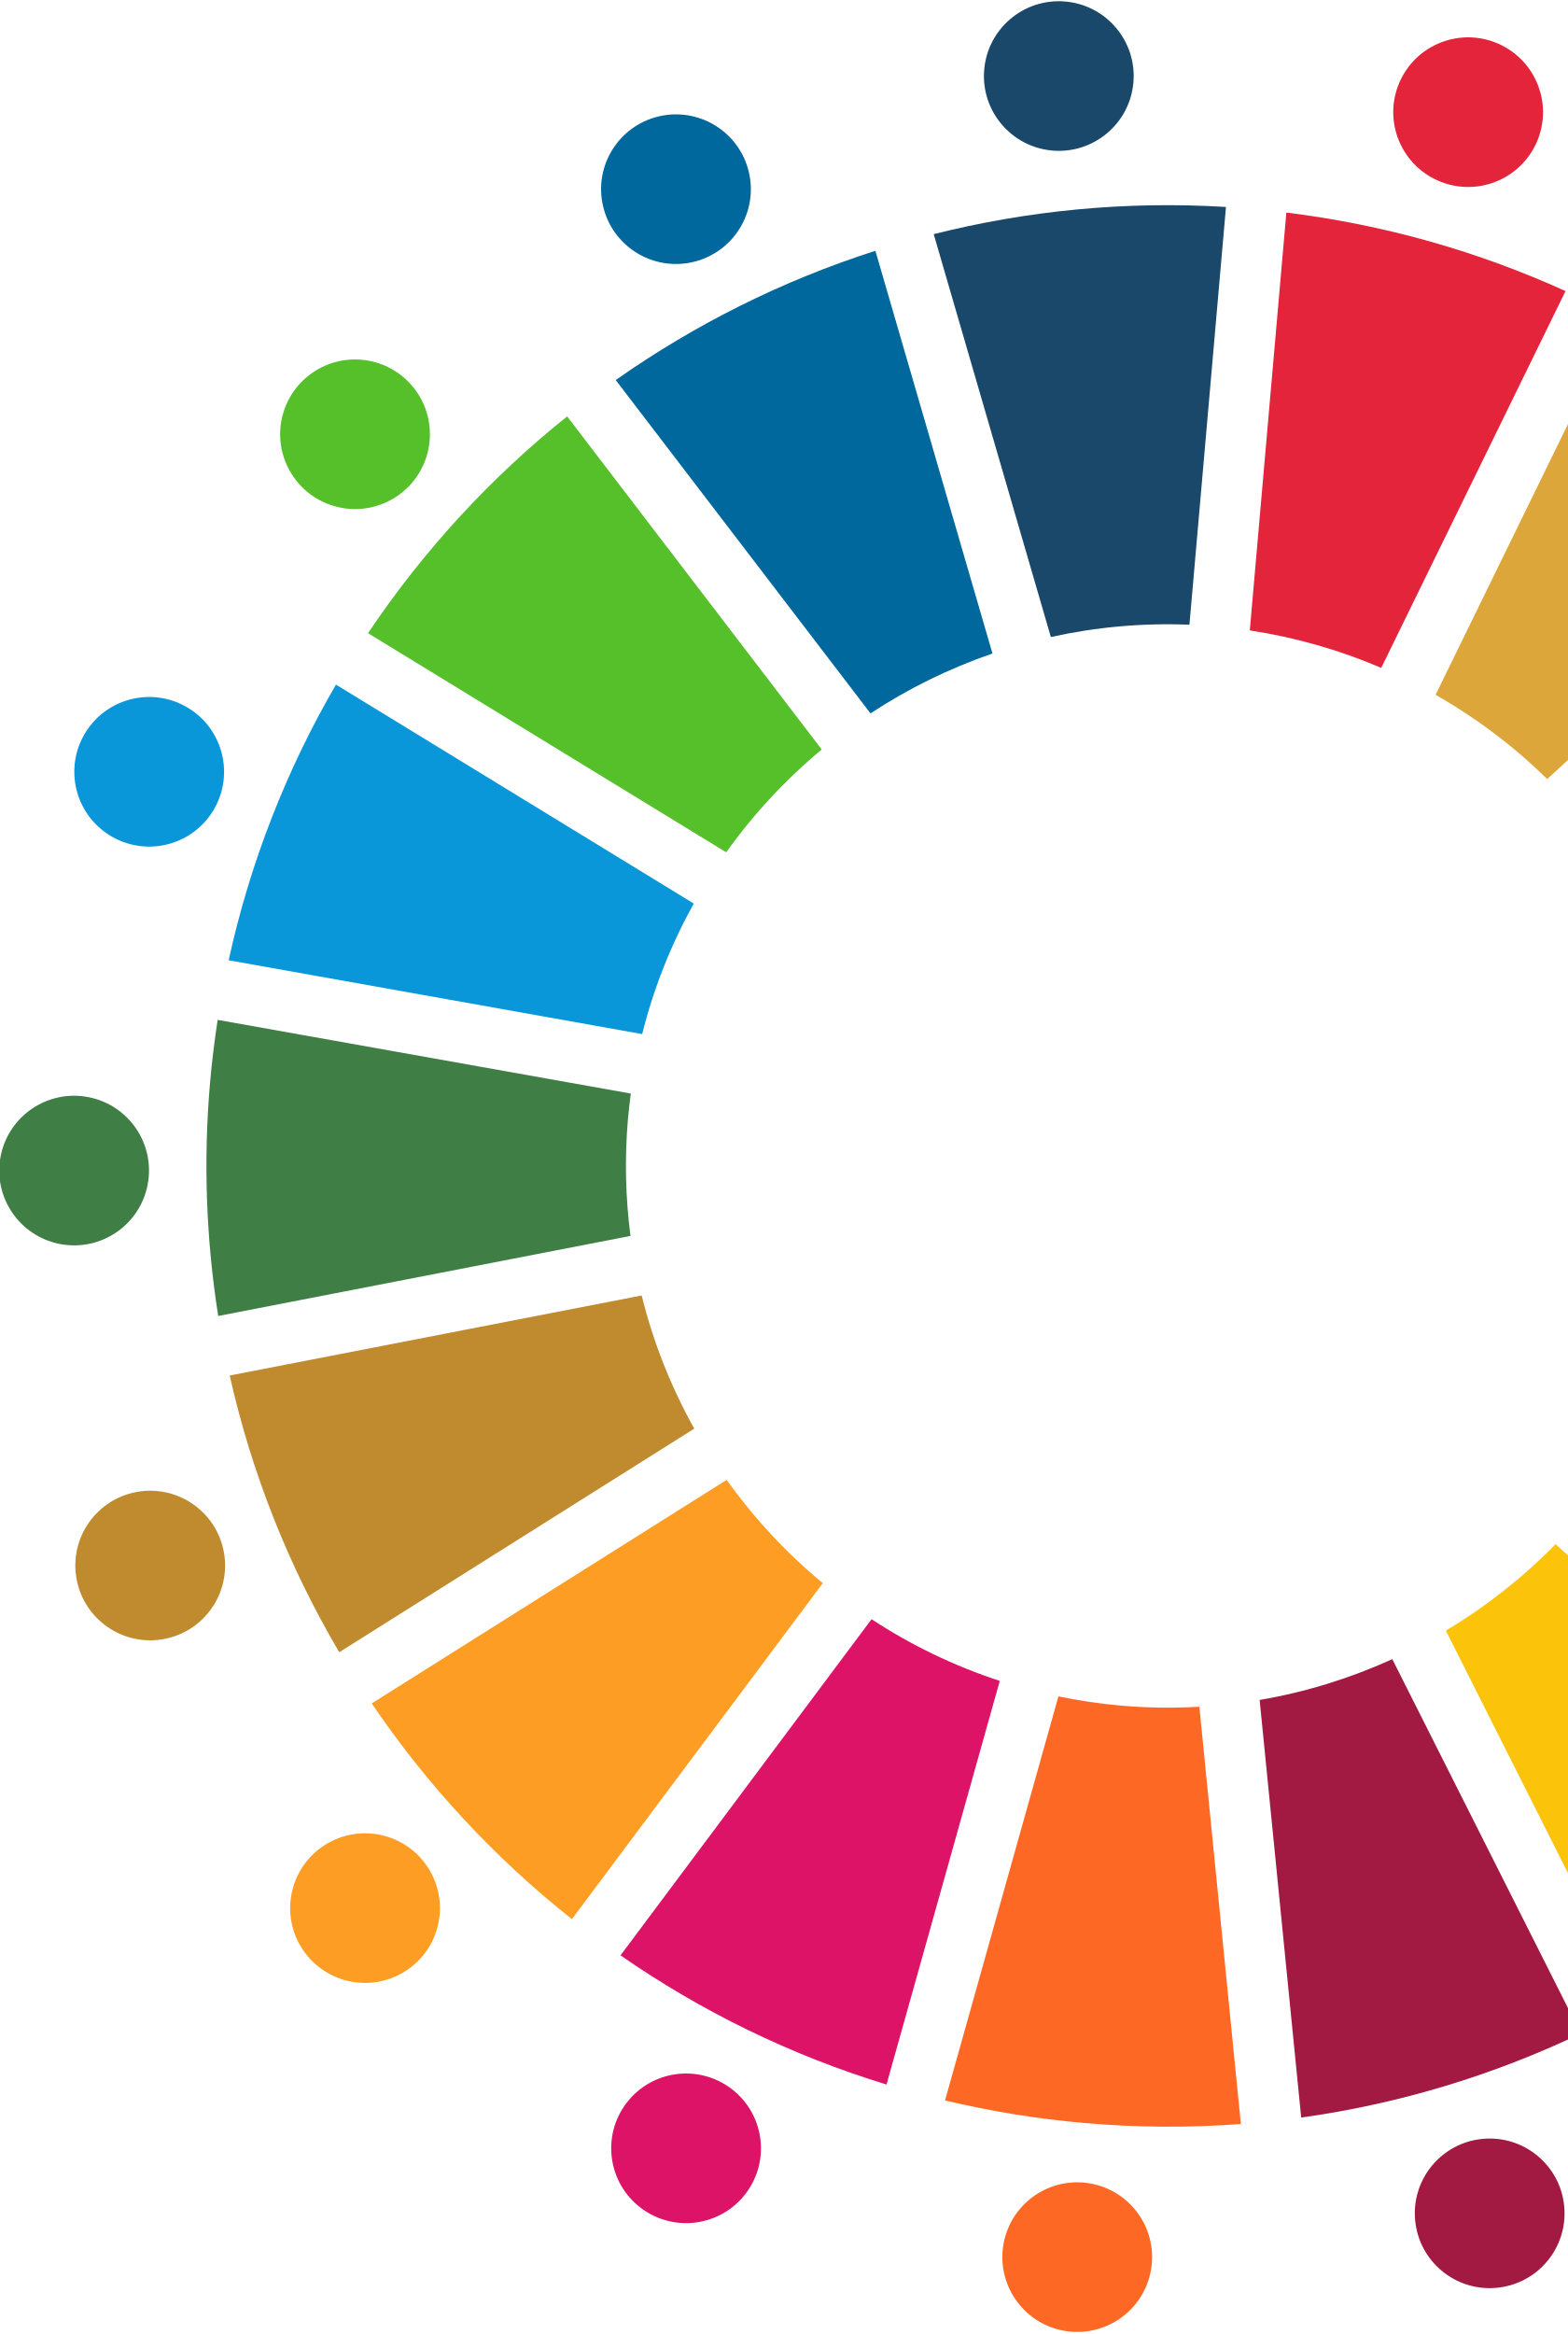
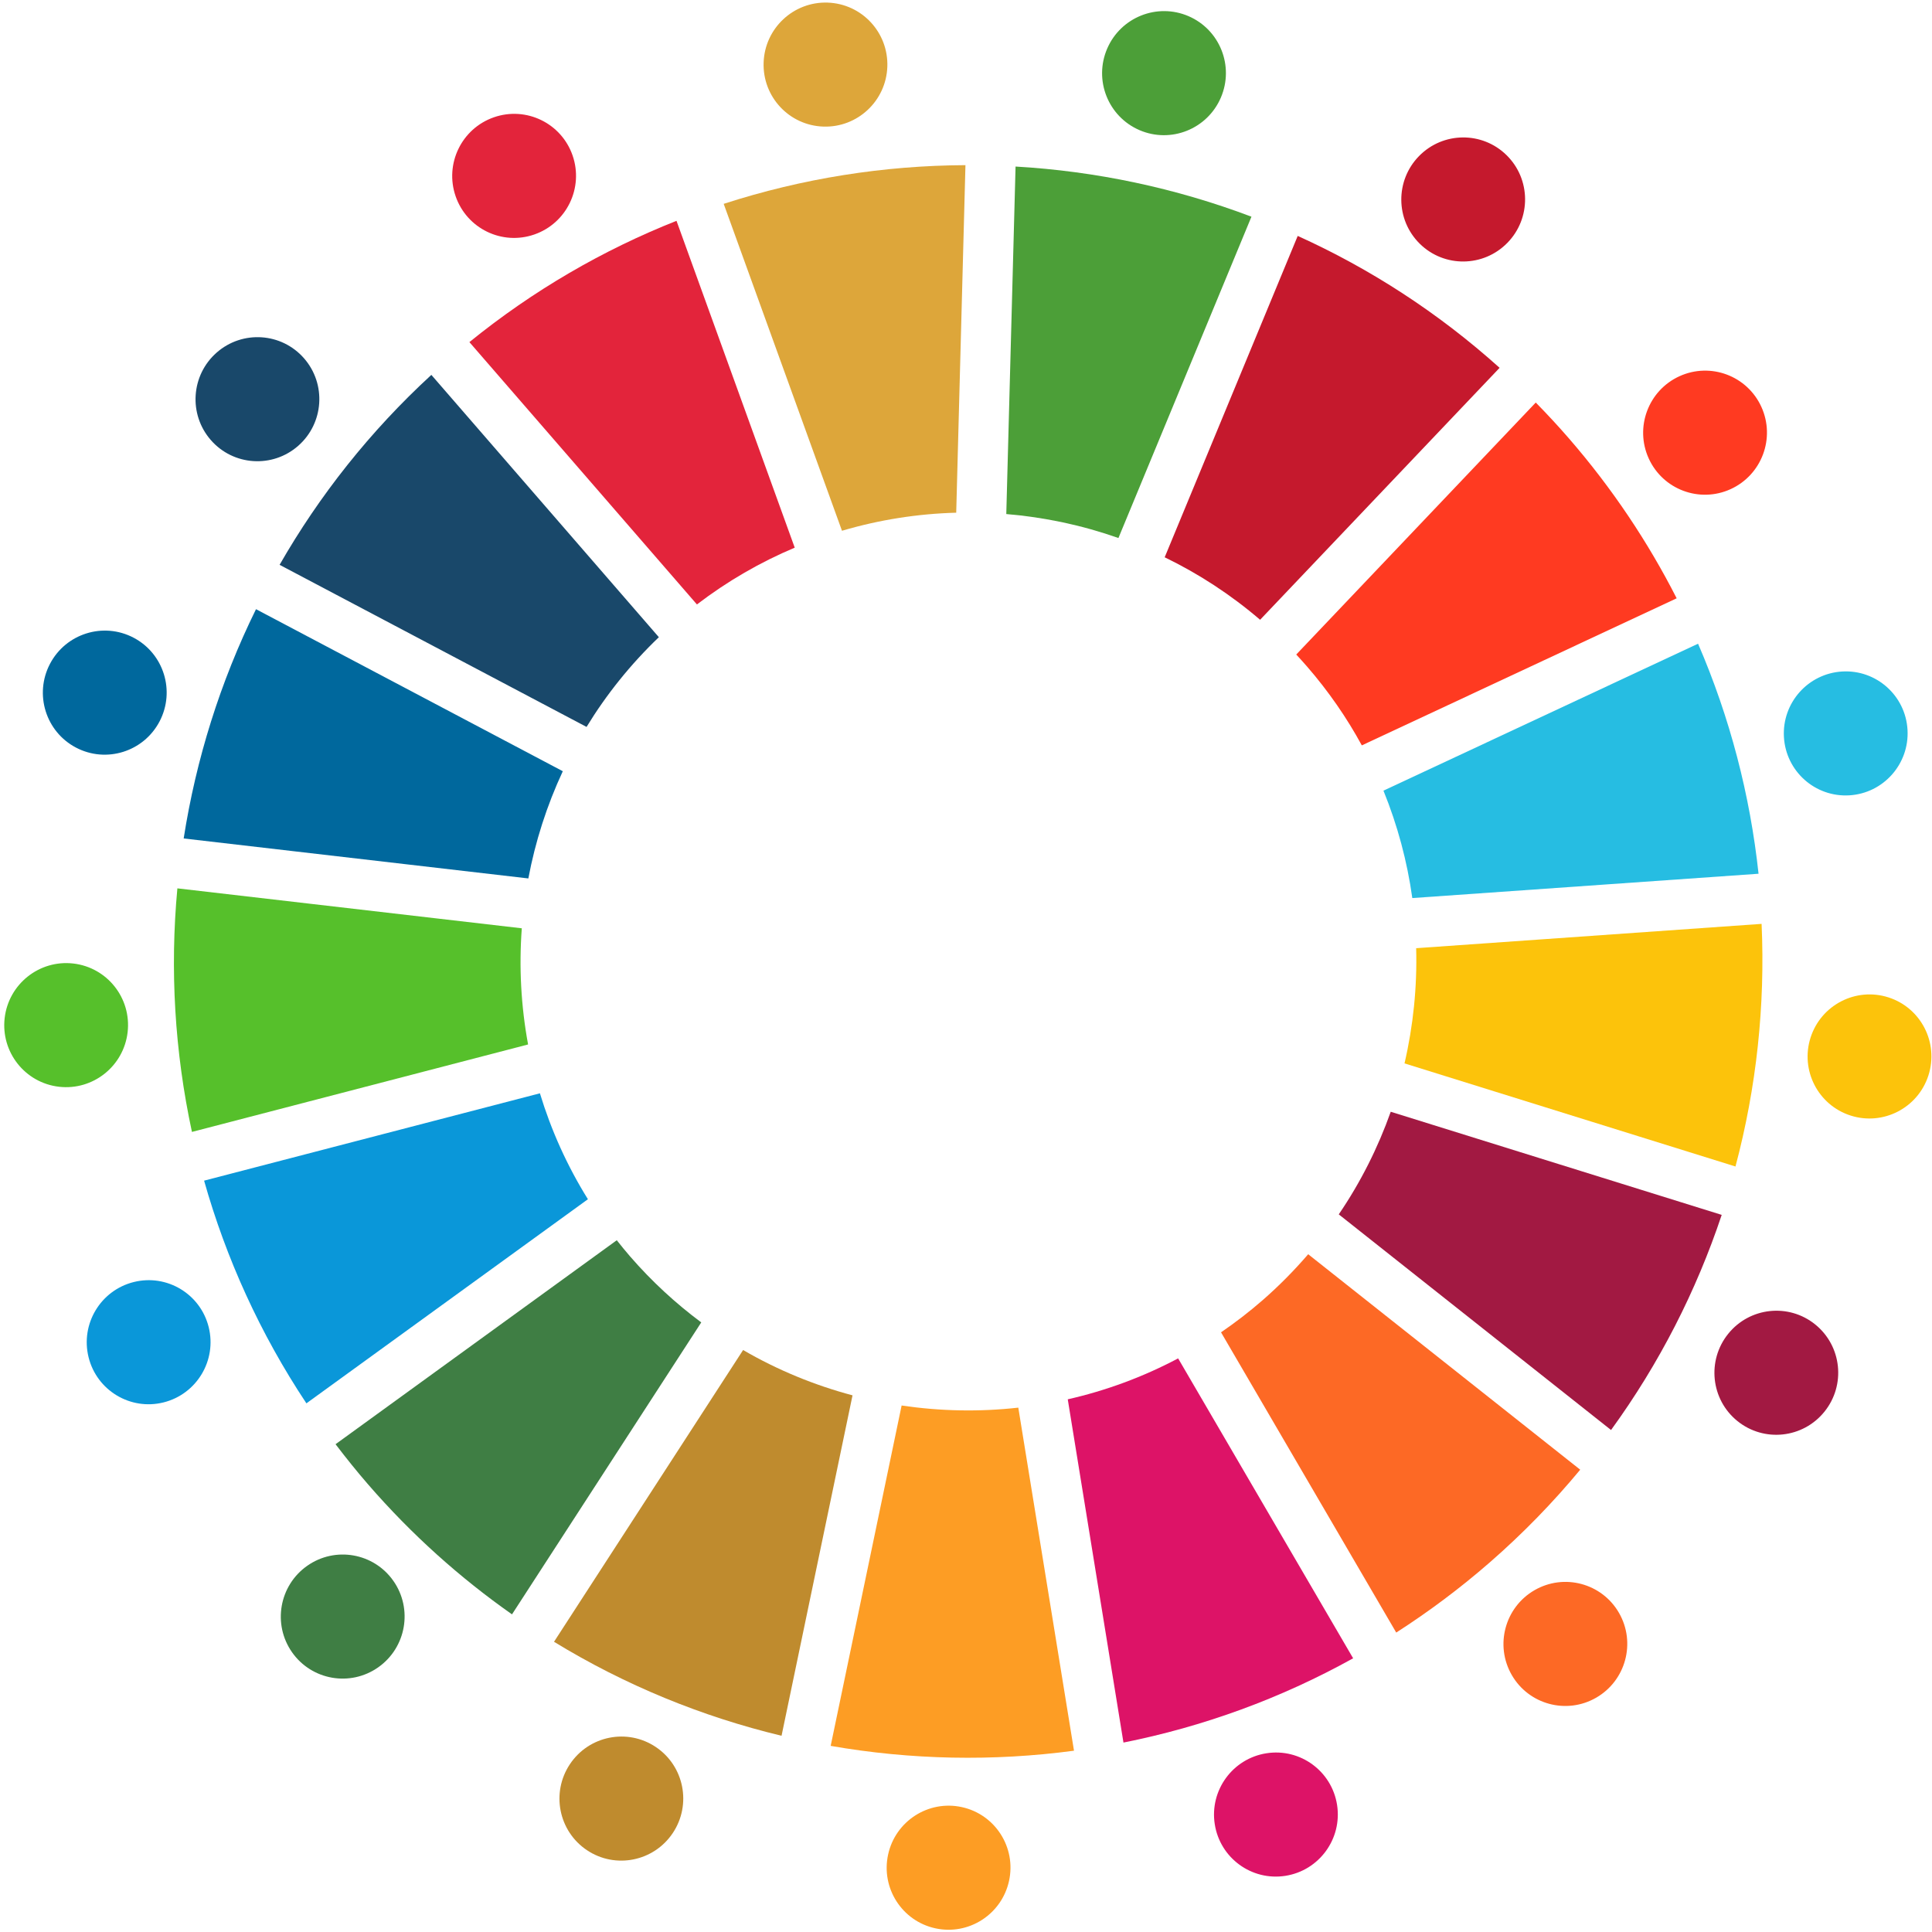
- <svg xmlns="http://www.w3.org/2000/svg" width="600" height="893" viewBox="0 0 600 893" fill="none">
-   <path d="M492.305 81.334L478.319 241.194C495.978 243.887 512.834 248.763 528.616 255.536L599.147 111.373C566.005 96.319 530.147 85.989 492.305 81.334Z" fill="#E3243B" />
-   <path d="M548.933 68.444C563.053 75.587 580.294 69.948 587.443 55.848C594.591 41.749 588.94 24.529 574.821 17.386C560.701 10.243 543.46 15.883 536.311 29.983C529.162 44.083 534.813 61.301 548.933 68.444Z" fill="#E3243B" />
-   <path d="M357.342 89.583L402.174 243.732C419.229 239.943 437.022 238.283 455.212 239.023L469.195 79.181C430.63 76.843 393.054 80.607 357.342 89.583Z" fill="#19486A" />
-   <path d="M402.832 57.612C418.603 58.933 432.457 47.236 433.776 31.485C435.096 15.736 423.381 1.898 407.61 0.575C391.836 -0.746 377.985 10.952 376.666 26.703C375.345 42.453 387.062 56.29 402.832 57.612Z" fill="#19486A" />
-   <path d="M335.025 95.956C299.313 107.387 265.859 124.171 235.643 145.405L333.151 272.945C347.6 263.437 363.262 255.728 379.83 250.03L335.025 95.956Z" fill="#00689D" />
-   <path d="M266.764 99.846C281.952 95.403 290.653 79.504 286.203 64.337C281.748 49.171 265.828 40.476 250.642 44.916C235.455 49.359 226.753 65.258 231.206 80.425C235.657 95.595 251.578 104.289 266.764 99.846Z" fill="#00689D" />
-   <path d="M217.051 159.309C187.674 182.816 161.929 210.79 140.85 242.265L277.934 326.101C288.409 311.424 300.715 298.205 314.491 286.754L217.051 159.309Z" fill="#56C02B" />
-   <path d="M158.623 148.749C148.998 136.201 131.011 133.818 118.448 143.429C105.884 153.038 103.505 171.002 113.13 183.551C122.755 196.101 140.741 198.482 153.303 188.87C165.868 179.262 168.25 161.299 158.623 148.749Z" fill="#56C02B" />
-   <path d="M87.508 367.402L245.772 395.643C250.195 377.915 256.917 361.176 265.519 345.702L128.576 261.936C109.813 294.179 95.783 329.625 87.508 367.402Z" fill="#0A97D9" />
-   <path d="M72.286 271.027C58.864 262.645 41.184 266.717 32.798 280.118C24.412 293.521 28.491 311.179 41.912 319.559C55.332 327.938 73.012 323.863 81.399 310.463C89.784 297.061 85.708 279.405 72.286 271.027Z" fill="#0A97D9" />
-   <path d="M241.427 418.402L83.304 390.209C82.114 398.056 81.111 405.991 80.408 414.018C77.737 444.546 78.94 474.539 83.516 503.499L241.295 472.867C239.394 458.269 239.003 443.271 240.338 428.01C240.62 424.794 241.008 421.586 241.427 418.402Z" fill="#3F7E44" />
-   <path d="M33.781 419.759C18.238 416.772 3.218 426.932 0.23 442.451C-2.757 457.972 7.419 472.976 22.959 475.964C38.501 478.952 53.522 468.793 56.508 453.271C59.496 437.752 49.323 422.747 33.781 419.759Z" fill="#3F7E44" />
-   <path d="M87.911 526.279C96.355 563.936 110.631 599.584 129.84 632.149L265.698 546.608C256.857 530.742 250.007 513.613 245.579 495.653L87.911 526.279Z" fill="#BF8B2E" />
-   <path d="M52.397 570.815C36.822 573.618 26.477 588.503 29.291 604.058C32.101 619.612 47.008 629.947 62.58 627.142C78.155 624.337 88.5 609.452 85.688 593.9C82.876 578.343 67.971 568.01 52.397 570.815Z" fill="#BF8B2E" />
-   <path d="M278.11 566.202L142.269 651.743C163.412 682.947 189.25 710.795 218.874 734.279L314.895 605.726C300.968 594.193 288.601 580.887 278.11 566.202Z" fill="#FD9D24" />
-   <path d="M124.631 705.716C111.173 714.031 107.015 731.665 115.341 745.107C123.669 758.55 141.33 762.708 154.788 754.394C168.246 746.082 172.404 728.446 164.076 715.003C155.75 701.559 138.089 697.4 124.631 705.716Z" fill="#FD9D24" />
-   <path d="M237.478 748.131C268.242 769.476 302.452 786.284 339.283 797.552L382.628 643.123C365.073 637.382 348.612 629.391 333.557 619.517L237.478 748.131Z" fill="#DD1367" />
-   <path d="M279.87 799.146C267.253 789.602 249.279 792.08 239.729 804.677C230.175 817.276 232.657 835.225 245.274 844.771C257.893 854.316 275.864 851.839 285.418 839.24C294.97 826.639 292.489 808.689 279.87 799.146Z" fill="#DD1367" />
-   <path d="M474.9 812.654L459.016 653.017C449.168 653.569 439.144 653.462 429.008 652.576C420.868 651.864 412.877 650.655 405.069 649.047L361.677 803.643C378.994 807.748 396.795 810.679 415.036 812.275C435.271 814.045 455.277 814.121 474.9 812.654Z" fill="#FD6925" />
-   <path d="M420.174 836.077C404.961 831.713 389.091 840.492 384.727 855.685C380.36 870.875 389.154 886.727 404.364 891.092C419.577 895.453 435.447 886.676 439.813 871.484C444.178 856.294 435.384 840.442 420.174 836.077Z" fill="#FD6925" />
-   <path d="M532.86 634.802C516.839 642.074 499.806 647.389 482.082 650.409L497.984 810.187C535.614 804.951 571.632 793.943 604.994 778.033L532.86 634.802Z" fill="#A21942" />
-   <path d="M567.572 818.331C551.808 819.733 540.172 833.634 541.581 849.376C542.99 865.122 556.91 876.746 572.674 875.339C588.438 873.937 600.072 860.038 598.663 844.294C597.256 828.552 583.336 816.926 567.572 818.331Z" fill="#A21942" />
-   <path d="M714.452 697.986L595.349 590.812C582.836 603.572 568.706 614.688 553.346 623.879L625.487 767.101C658.52 748.726 688.539 725.381 714.452 697.986Z" fill="#FCC30B" />
-   <path d="M730.812 763.782C723.817 749.602 706.639 743.767 692.444 750.749C678.247 757.732 672.409 774.887 679.404 789.067C686.396 803.246 703.574 809.081 717.772 802.1C731.969 795.117 737.807 777.962 730.812 763.782Z" fill="#FCC30B" />
-   <path d="M637.15 529.41C630.147 545.267 621.263 560.034 610.756 573.455L730.121 680.895C753.484 652.91 772.775 621.345 787.069 586.998L637.15 529.41Z" fill="#26BDE2" />
-   <path d="M824.153 643.872C812.511 633.158 794.385 633.897 783.662 645.52C772.938 657.142 773.682 675.248 785.322 685.958C796.961 696.669 815.089 695.931 825.812 684.309C836.534 672.687 835.791 654.583 824.153 643.872Z" fill="#26BDE2" />
-   <path d="M654.317 456.728C654.186 459.227 654.026 461.7 653.808 464.184C652.49 479.254 649.583 493.806 645.231 507.687L795.269 565.313C804.755 537.708 811.077 508.53 813.733 478.176C814.392 470.638 814.797 463.134 814.987 455.64L654.317 456.728Z" fill="#FF3A21" />
-   <path d="M869.908 495.033C855.186 489.228 838.544 496.44 832.735 511.142C826.927 525.844 834.152 542.467 848.873 548.273C863.596 554.076 880.238 546.864 886.047 532.162C891.856 517.46 884.63 500.839 869.908 495.033Z" fill="#FF3A21" />
-   <path d="M644.328 381.755C649.775 398.301 653.154 415.66 654.247 433.553L814.894 432.473C813.492 394.39 806.19 357.556 793.803 322.98L644.328 381.755Z" fill="#C5192D" />
-   <path d="M887.749 366.579C887.865 350.775 875.128 337.868 859.3 337.751C843.476 337.632 830.555 350.349 830.442 366.155C830.326 381.961 843.063 394.868 858.889 394.985C874.715 395.102 887.636 382.386 887.749 366.579Z" fill="#C5192D" />
-   <path d="M726.152 206.82L607.775 315.17C618.979 328.877 628.442 343.995 635.86 360.184L785.315 301.416C770.455 266.942 750.443 235.054 726.152 206.82Z" fill="#4C9F38" />
-   <path d="M831.682 216.161C826.086 201.376 809.548 193.92 794.745 199.503C779.941 205.089 772.478 221.603 778.073 236.39C783.67 251.174 800.208 258.633 815.01 253.048C829.814 247.462 837.276 230.948 831.682 216.161Z" fill="#4C9F38" />
-   <path d="M549.412 265.843C565.074 274.737 579.418 285.593 592.127 298.073L710.509 189.694C684.189 162.689 653.682 139.637 619.954 121.636L549.412 265.843Z" fill="#DDA63A" />
-   <path d="M720.181 91.688C709.577 79.951 691.455 79.024 679.71 89.613C667.962 100.199 667.035 118.295 677.64 130.03C688.243 141.767 706.363 142.696 718.111 132.108C729.857 121.521 730.785 103.423 720.181 91.688Z" fill="#DDA63A" />
+ <svg xmlns="http://www.w3.org/2000/svg" width="401" height="401" viewBox="0 0 401 401" fill="none">
+   <path d="M97.427 71.007L144.652 125.458C151.023 120.588 157.849 116.66 164.953 113.671L140.412 45.834C125.227 51.851 110.72 60.222 97.427 71.007Z" fill="#E3243B" />
+   <path d="M110.913 48.666C117.618 46.33 121.17 38.993 118.848 32.277C116.526 25.562 109.209 22.011 102.504 24.347C95.799 26.683 92.247 34.02 94.569 40.736C96.891 47.452 104.208 51.002 110.913 48.666Z" fill="#E3243B" />
+   <path d="M58.032 117.233L121.744 150.878C125.835 144.179 130.844 137.906 136.751 132.254L89.531 77.809C76.759 89.551 66.264 102.88 58.032 117.233Z" fill="#19486A" />
+   <path d="M61.891 92.536C67.232 87.847 67.775 79.713 63.103 74.367C58.433 69.022 50.317 68.488 44.975 73.176C39.634 77.865 39.092 85.998 43.764 91.344C48.435 96.691 56.551 97.223 61.891 92.536Z" fill="#19486A" />
+   <path d="M53.135 126.441C45.695 141.562 40.687 157.624 38.123 174.028L109.662 182.326C111.096 174.683 113.489 167.21 116.813 160.072L53.135 126.441Z" fill="#00689D" />
+   <path d="M33.12 149.734C36.418 143.434 34 135.654 27.719 132.356C21.437 129.06 13.67 131.493 10.371 137.792C7.072 144.091 9.491 151.871 15.773 155.168C22.054 158.467 29.821 156.033 33.12 149.734Z" fill="#00689D" />
+   <path d="M36.816 184.384C35.247 201.227 36.251 218.29 39.839 234.938L109.608 216.786C108.136 208.814 107.705 200.706 108.303 192.674L36.816 184.384Z" fill="#56C02B" />
+   <path d="M15.201 199.982C8.154 199.176 1.78 204.25 0.966 211.314C0.152 218.379 5.207 224.759 12.256 225.565C19.304 226.372 25.677 221.299 26.49 214.234C27.305 207.17 22.251 200.789 15.201 199.982Z" fill="#56C02B" />
+   <path d="M63.596 291.274L122.026 248.908C117.684 241.941 114.377 234.538 112.064 226.923L42.362 245.052C46.919 261.19 53.985 276.798 63.596 291.274Z" fill="#0A97D9" />
+   <path d="M27.755 266.097C20.868 267.819 16.673 274.809 18.384 281.707C20.095 288.605 27.064 292.801 33.95 291.078C40.836 289.354 45.031 282.364 43.32 275.466C41.608 268.568 34.641 264.372 27.755 266.097Z" fill="#0A97D9" />
+   <path d="M128.016 257.421L69.646 299.757C71.807 302.592 74.055 305.395 76.427 308.129C85.445 318.528 95.498 327.506 106.269 335.071L145.55 274.475C140.246 270.53 135.285 265.972 130.777 260.774C129.827 259.679 128.913 258.551 128.016 257.421Z" fill="#3F7E44" />
+   <path d="M63.749 325.003C57.942 329.097 56.54 337.128 60.617 342.941C64.695 348.755 72.707 350.15 78.513 346.057C84.321 341.964 85.723 333.933 81.645 328.119C77.568 322.305 69.556 320.909 63.749 325.003Z" fill="#3F7E44" />
+   <path d="M114.989 340.765C129.771 349.795 145.722 356.312 162.216 360.27L176.948 289.613C169.074 287.517 161.412 284.383 154.237 280.206L114.989 340.765Z" fill="#BF8B2E" />
+   <path d="M118.293 366.161C114.344 372.074 115.924 380.068 121.82 384.016C127.715 387.965 135.694 386.372 139.642 380.459C143.59 374.546 142.01 366.551 136.116 362.603C130.22 358.654 122.241 360.247 118.293 366.161Z" fill="#BF8B2E" />
+   <path d="M187.139 291.719L172.412 362.37C189.069 365.277 206.107 365.619 222.915 363.372L211.355 292.166C203.294 293.068 195.146 292.912 187.139 291.719Z" fill="#FD9D24" />
+   <path d="M184.332 384.931C182.821 391.881 187.216 398.733 194.148 400.239C201.08 401.744 207.926 397.331 209.436 390.381C210.948 383.433 206.553 376.579 199.62 375.074C192.687 373.569 185.842 377.982 184.332 384.931Z" fill="#FD9D24" />
+   <path d="M233.182 361.682C249.656 358.398 265.74 352.584 280.853 344.19L244.528 281.94C237.205 285.825 229.497 288.652 221.62 290.438L233.182 361.682Z" fill="#DD1367" />
+   <path d="M262.854 363.904C255.842 365.004 251.041 371.591 252.13 378.614C253.219 385.639 259.784 390.442 266.795 389.343C273.808 388.243 278.608 381.657 277.52 374.632C276.43 367.607 269.865 362.803 262.854 363.904Z" fill="#DD1367" />
+   <path d="M327.985 305.046L271.524 260.324C268.633 263.682 265.475 266.891 262.031 269.892C259.265 272.302 256.384 274.509 253.433 276.532L289.797 338.85C296.517 334.532 303.01 329.69 309.209 324.289C316.086 318.297 322.344 311.851 327.985 305.046Z" fill="#FD6925" />
+   <path d="M318.49 330.061C312.342 333.618 310.229 341.493 313.772 347.65C317.312 353.806 325.168 355.913 331.316 352.357C337.464 348.799 339.577 340.925 336.035 334.768C332.494 328.612 324.638 326.505 318.49 330.061Z" fill="#FD6925" />
+   <path d="M288.657 230.753C286.011 238.205 282.419 245.374 277.87 252.05L334.382 296.809C344.419 283.004 352.09 267.917 357.352 252.157L288.657 230.753Z" fill="#A21942" />
+   <path d="M358.695 276.847C354.235 282.383 355.095 290.488 360.613 294.949C366.133 299.411 374.222 298.54 378.68 293.002C383.14 287.466 382.28 279.362 376.761 274.9C371.243 270.438 363.153 271.309 358.695 276.847Z" fill="#A21942" />
+   <path d="M365.631 191.756L293.934 196.803C294.153 204.835 293.336 212.877 291.516 220.715L360.211 242.115C364.574 225.693 366.396 208.692 365.631 191.756Z" fill="#FCC30B" />
+   <path d="M391.96 207.014C385.204 204.848 377.969 208.581 375.798 215.353C373.628 222.125 377.344 229.371 384.099 231.538C390.854 233.705 398.089 229.971 400.261 223.199C402.431 216.427 398.715 209.181 391.96 207.014Z" fill="#FCC30B" />
+   <path d="M287.146 164.106C290.081 171.324 292.078 178.809 293.134 186.399L364.998 181.35C363.248 165.053 359.074 148.956 352.445 133.605L287.146 164.106Z" fill="#26BDE2" />
+   <path d="M382.353 139.375C375.268 139.794 369.858 145.887 370.267 152.985C370.676 160.083 376.75 165.498 383.833 165.078C390.916 164.659 396.327 158.566 395.918 151.467C395.509 144.37 389.436 138.956 382.353 139.375Z" fill="#26BDE2" />
+   <path d="M269.043 135.854C269.808 136.676 270.557 137.501 271.29 138.347C275.742 143.48 279.532 148.965 282.655 154.708L348.003 124.18C342.051 112.49 334.606 101.333 325.639 90.993C323.412 88.426 321.117 85.951 318.758 83.549L269.043 135.854Z" fill="#FF3A21" />
+   <path d="M348.583 78.09C342.123 81.038 339.264 88.674 342.198 95.144C345.132 101.614 352.747 104.469 359.208 101.522C365.668 98.572 368.527 90.937 365.593 84.467C362.659 77.996 355.044 75.142 348.583 78.09Z" fill="#FF3A21" />
+   <path d="M241.738 115.668C248.774 119.074 255.428 123.403 261.543 128.638L311.253 76.344C298.528 64.903 284.367 55.761 269.35 48.968L241.738 115.668Z" fill="#C5192D" />
+   <path d="M312.693 32.2C307.629 27.227 299.496 27.315 294.526 32.398C289.557 37.479 289.634 45.629 294.699 50.603C299.763 55.577 307.897 55.488 312.866 50.406C317.835 45.324 317.759 37.174 312.693 32.2Z" fill="#C5192D" />
+   <path d="M210.787 34.568L208.862 106.694C216.776 107.352 224.603 109.013 232.139 111.67L259.747 44.978C243.992 39.017 227.467 35.53 210.787 34.568Z" fill="#4C9F38" />
+   <path d="M246.685 3.354C240.171 0.547 232.611 3.567 229.8 10.098C226.99 16.631 229.993 24.202 236.508 27.011C243.022 29.818 250.583 26.799 253.393 20.267C256.203 13.735 253.2 6.164 246.685 3.354Z" fill="#4C9F38" />
+   <path d="M174.759 110.164C182.509 107.876 190.482 106.628 198.469 106.415L200.386 34.278C183.471 34.356 166.526 37.024 150.208 42.309L174.759 110.164Z" fill="#DDA63A" />
+   <path d="M171.775 0.54C164.684 0.304 158.738 5.876 158.495 12.982C158.25 20.087 163.8 26.039 170.892 26.274C177.983 26.511 183.929 20.941 184.173 13.834C184.417 6.728 178.867 0.776 171.775 0.54Z" fill="#DDA63A" />
</svg>
